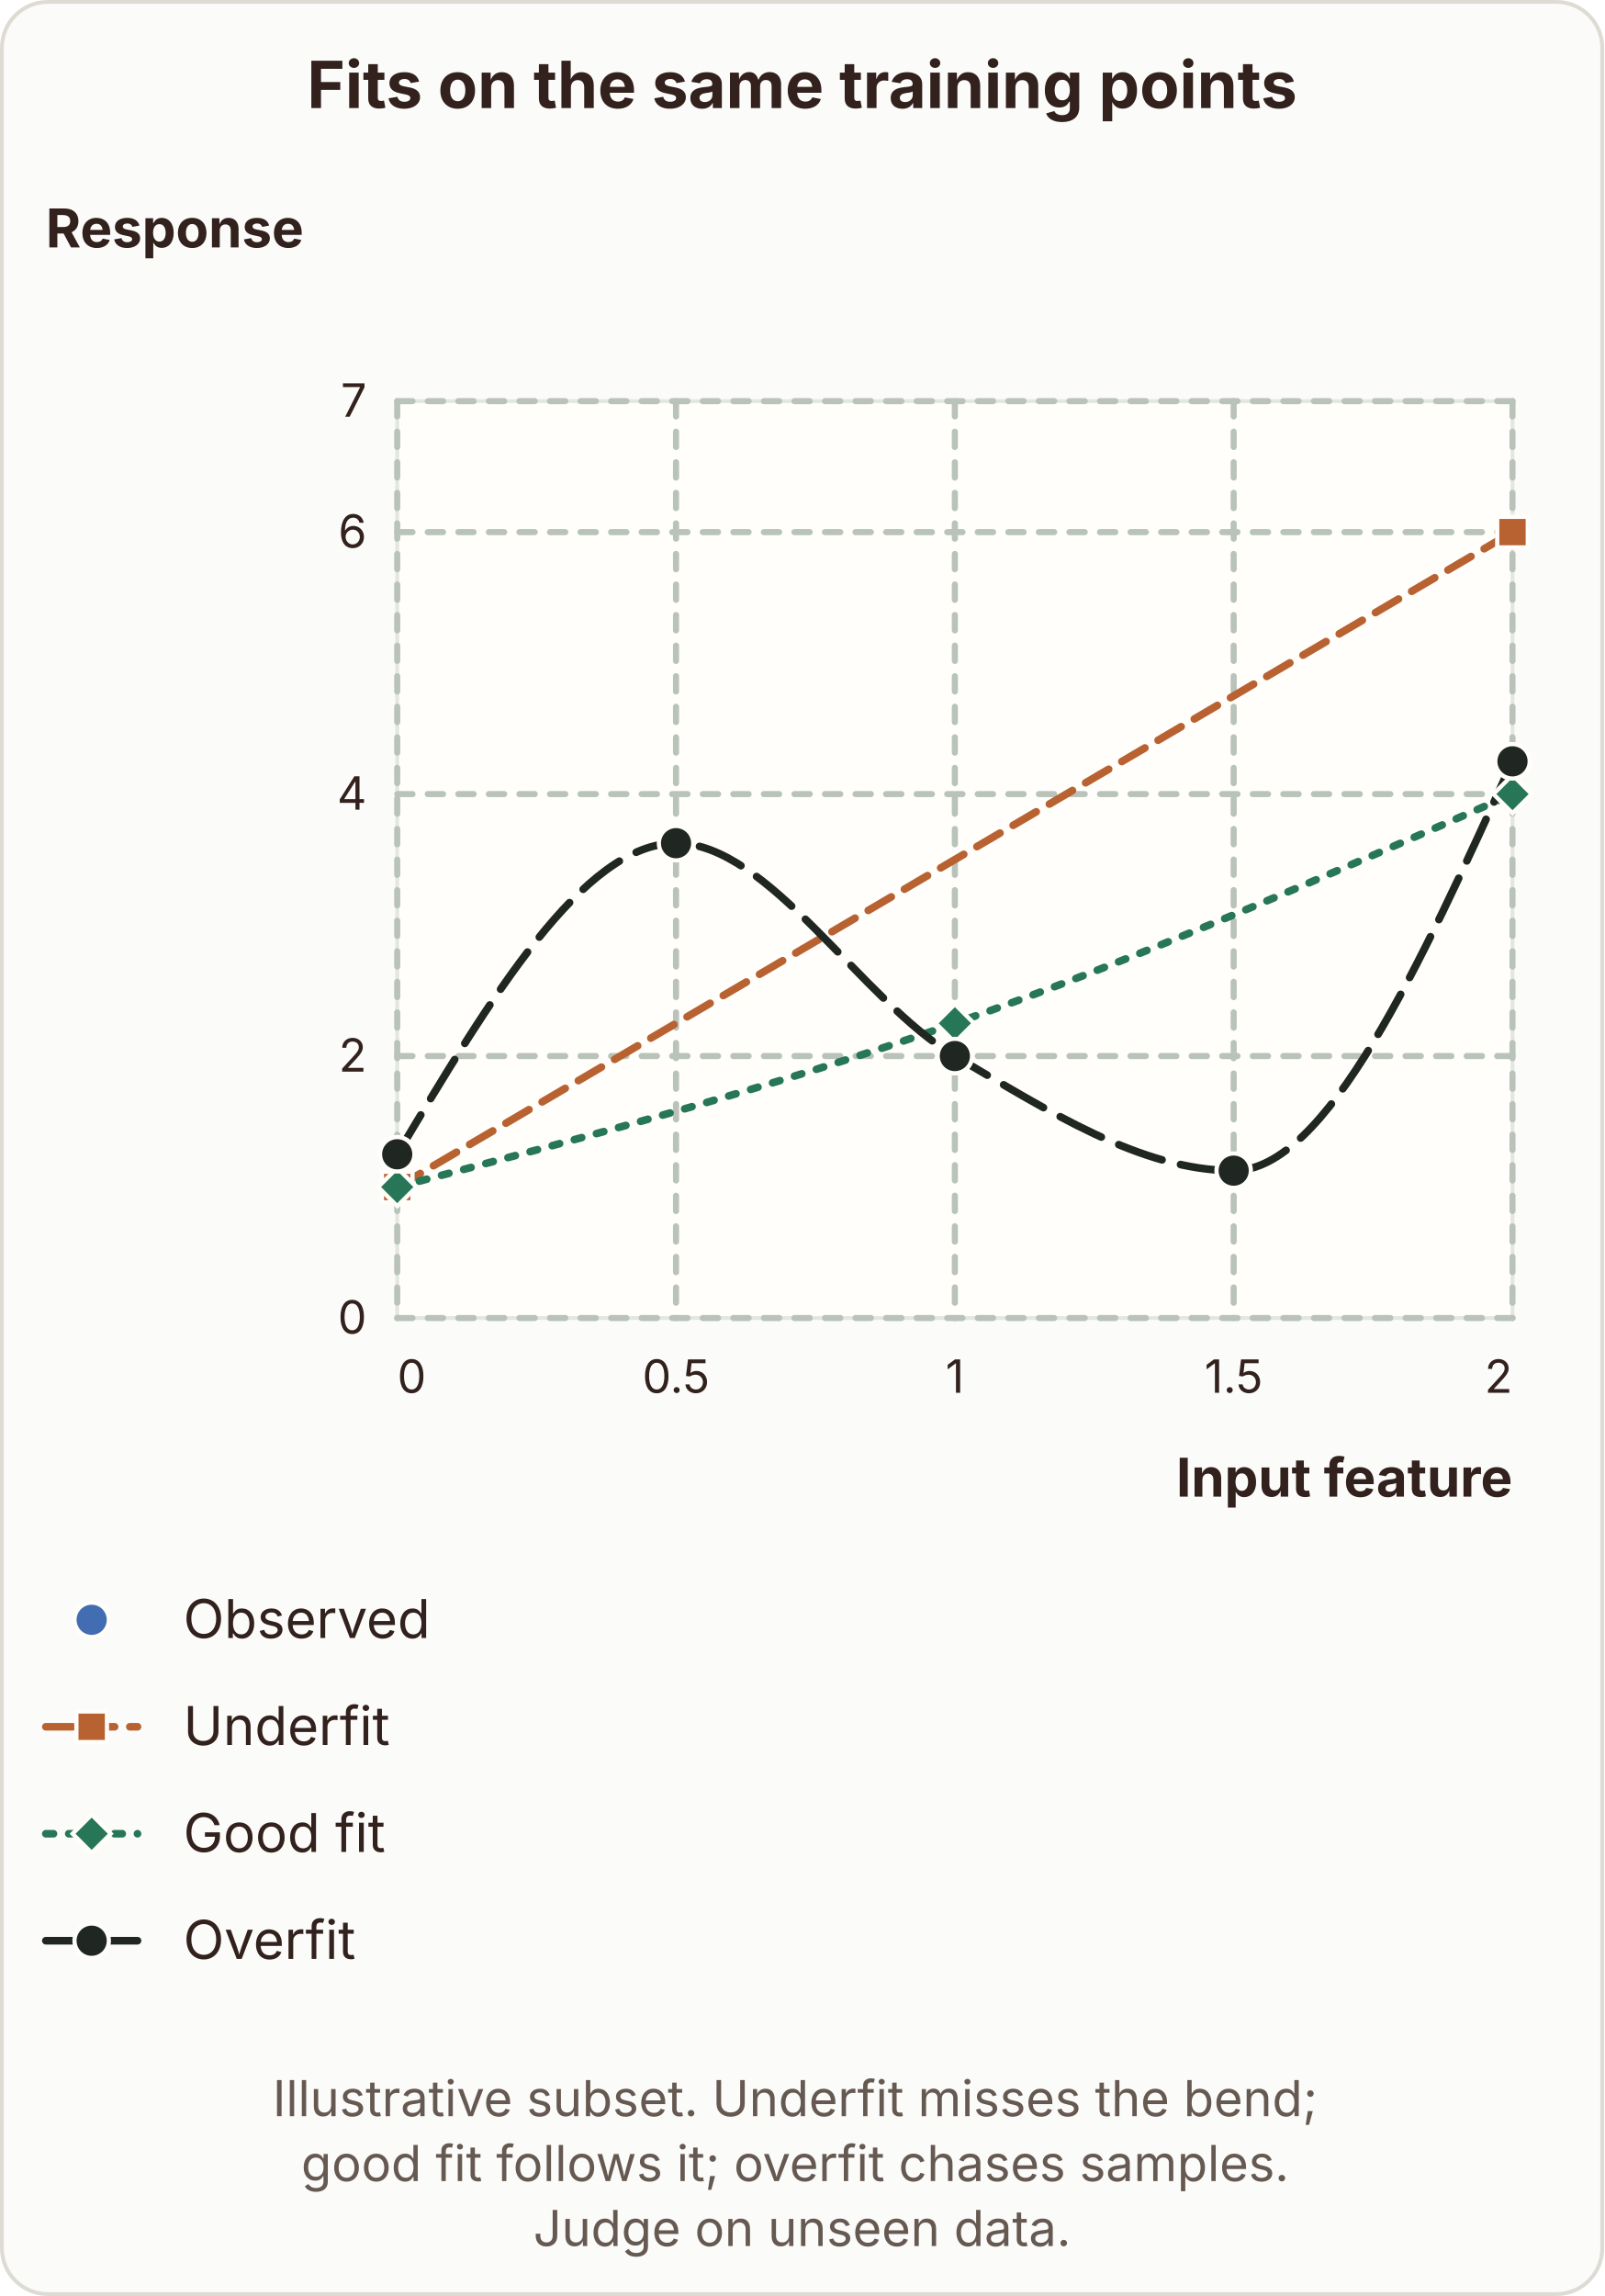
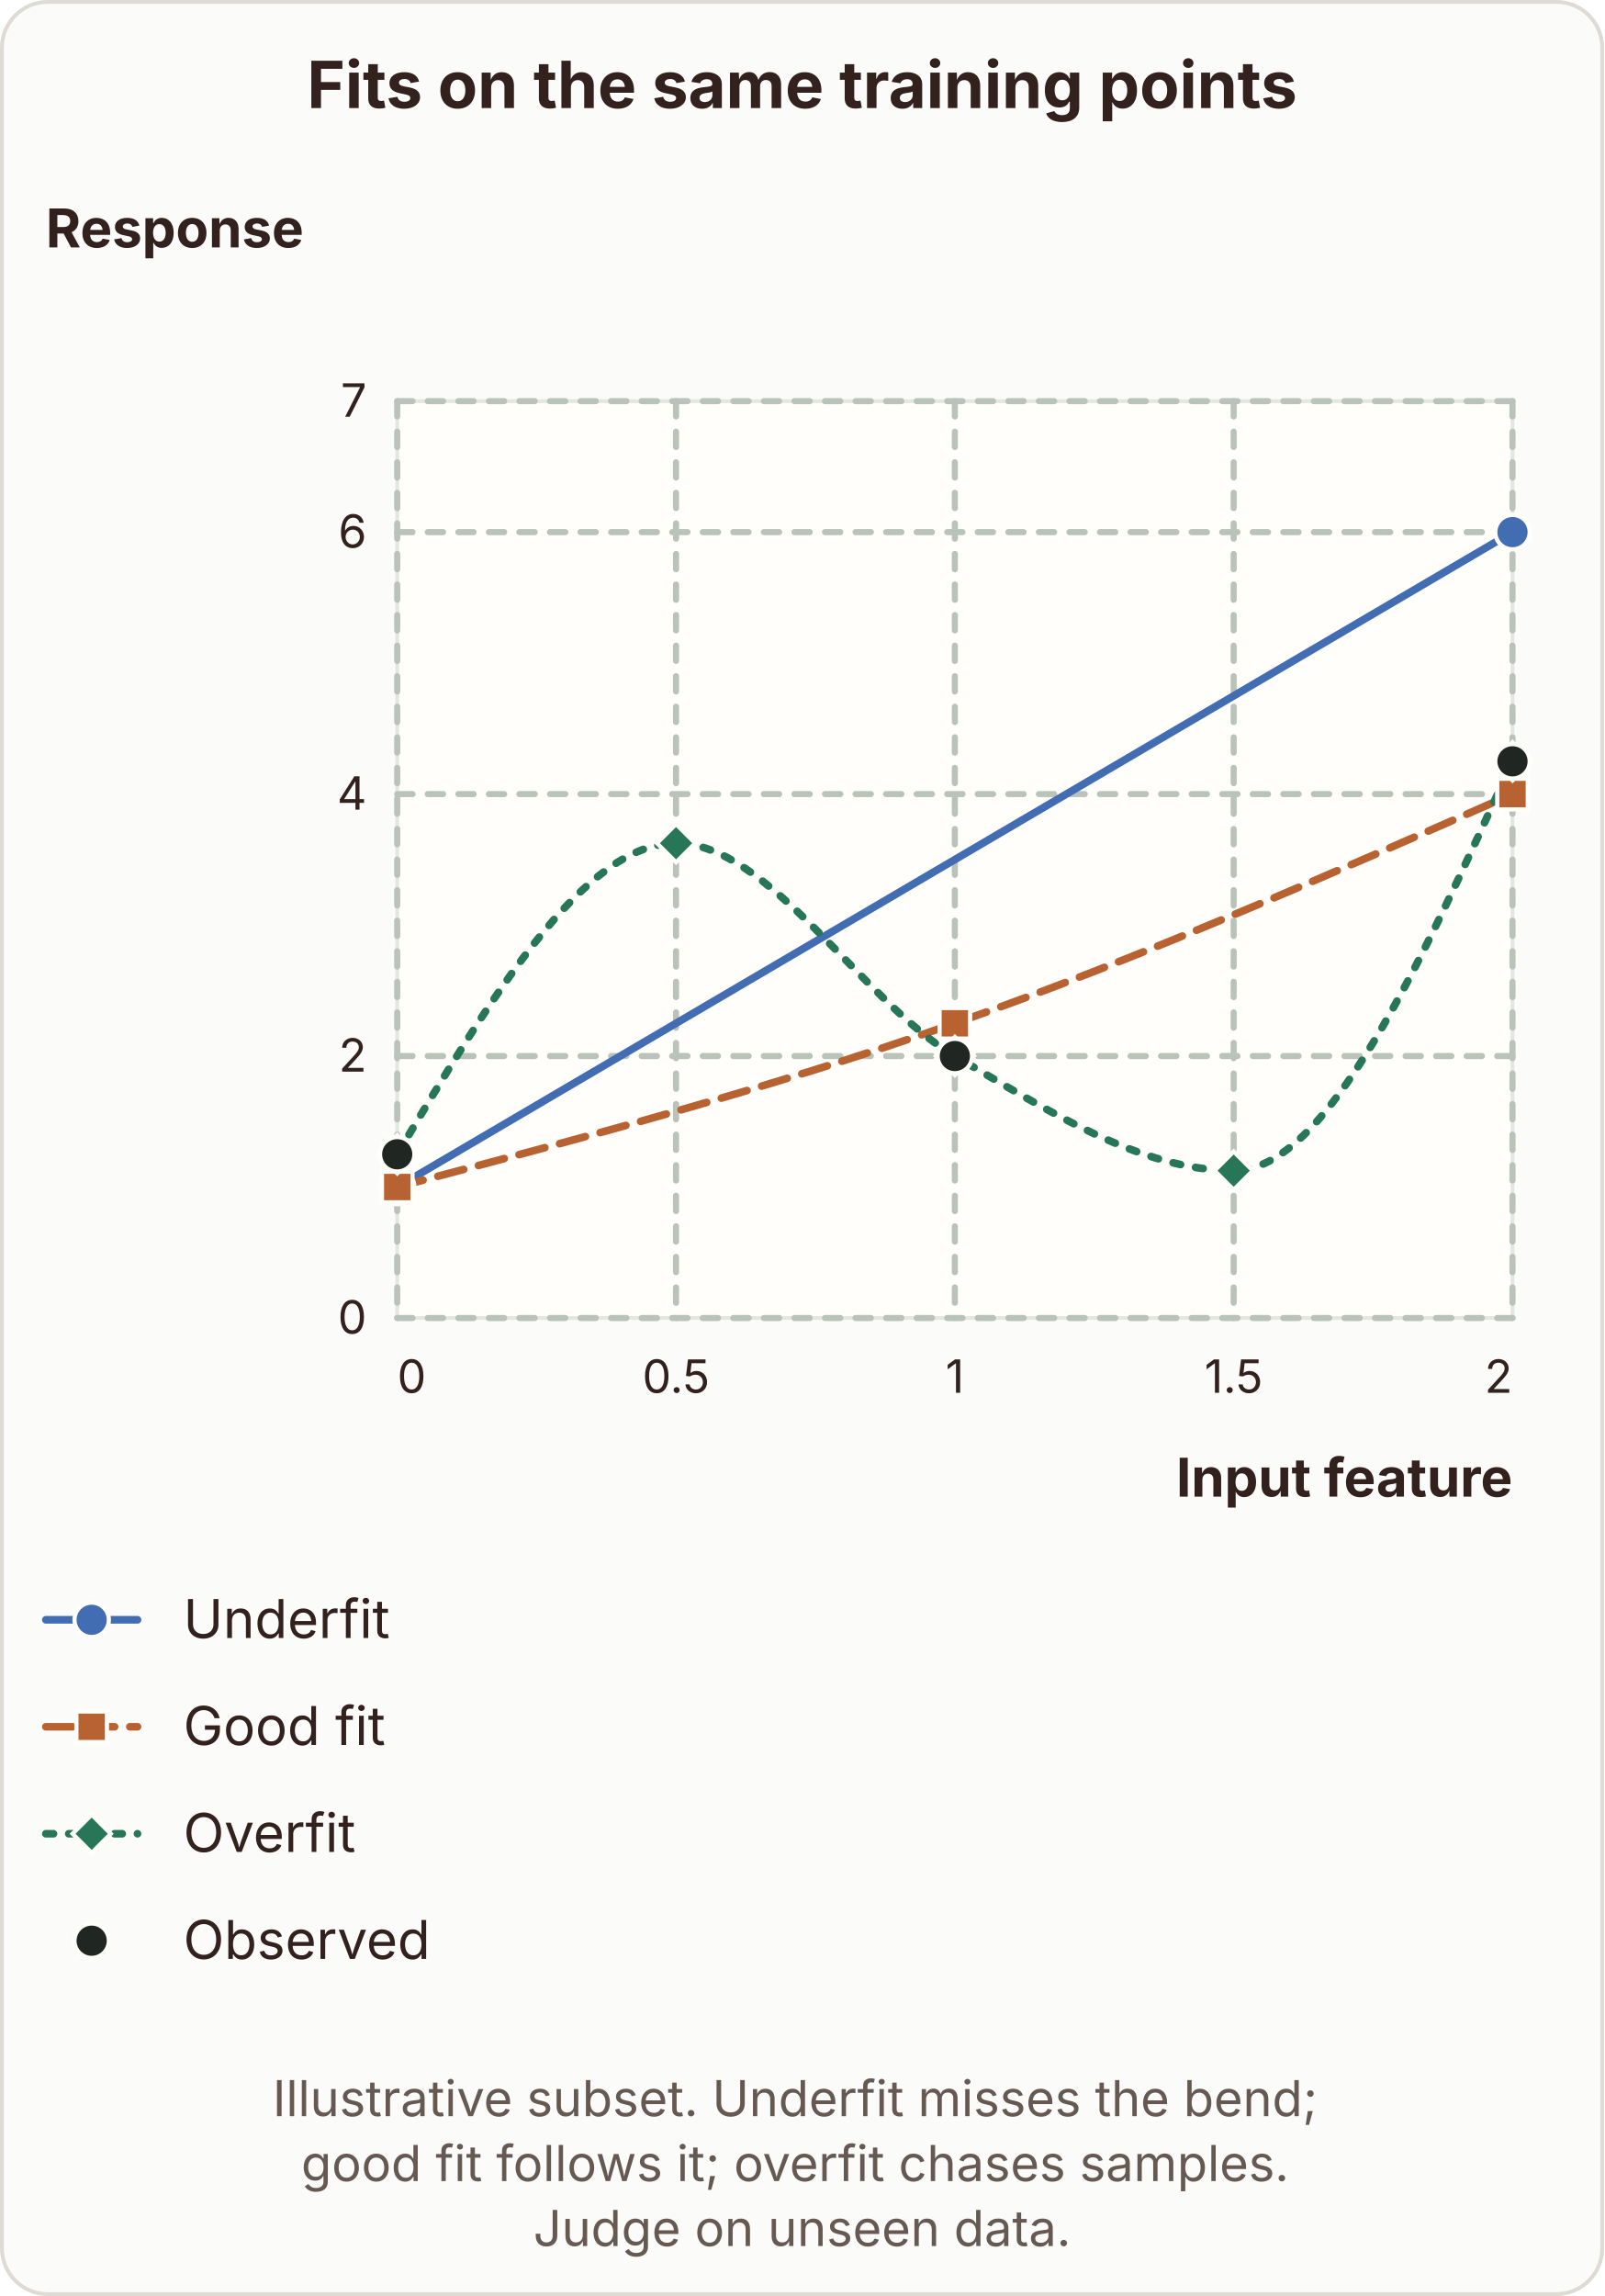
- <svg xmlns="http://www.w3.org/2000/svg" width="420" height="601" viewBox="0 0 420 601" role="img" aria-label="Fits on the same training points Input feature: 0 to 2 Response: 0 to 7 Observed (scatter): (0, 1.25); (1, 2); (2, 4.25) Underfit (line): (0, 1); (2, 6) Good fit (line): (0, 1); (1, 2.25); (2, 4) Overfit (line): (0, 1.25); (0.5, 3.625); (1, 2); (1.5, 1.125); (2, 4.25) Illustrative subset. Underfit misses the bend; good fit follows it; overfit chases samples. Judge on unseen data." font-family="Inter, Liberation Sans, Arial, sans-serif" style="display:block;max-width:none;margin-inline:auto;--color-ink:#202723;--color-ink-2:#5d675f;--color-line:#e3e7e0;--viz-surface:#fffefa" data-tutor-diagram="coordinate-plot">
+ <svg xmlns="http://www.w3.org/2000/svg" width="420" height="601" viewBox="0 0 420 601" role="img" aria-label="Fits on the same training points Input feature: 0 to 2 Response: 0 to 7 Underfit (line): (0, 1); (2, 6) Good fit (line): (0, 1); (1, 2.25); (2, 4) Overfit (line): (0, 1.25); (0.5, 3.625); (1, 2); (1.5, 1.125); (2, 4.25) Observed (scatter): (0, 1.25); (1, 2); (2, 4.25) Illustrative subset. Underfit misses the bend; good fit follows it; overfit chases samples. Judge on unseen data." font-family="Inter, Liberation Sans, Arial, sans-serif" style="display:block;max-width:none;margin-inline:auto;--color-ink:#202723;--color-ink-2:#5d675f;--color-line:#e3e7e0;--viz-surface:#fffefa" data-tutor-diagram="coordinate-plot">
  <rect x="0.5" y="0.5" width="419" height="600" rx="12" fill="var(--viz-surface, #fbfbfa)" stroke="var(--color-line, #dedad4)" />
  <text x="210" y="22.5" fill="var(--color-ink, #32211c)" font-size="17" font-weight="700" text-anchor="middle">
    <tspan x="210" y="28.28">Fits on the same training points</tspan>
  </text>
  <g transform="translate(0 39)">
    <rect x="104" y="66" width="292" height="240" fill="#fffefa" stroke="#e3e7e0" stroke-width="1" data-tutor-plot-area="" />
    <text x="12" y="21" fill="var(--color-ink, #32211c)" font-size="14" font-weight="700" text-anchor="start">
      <tspan x="12" y="25.76">Response</tspan>
    </text>
    <polyline points="104,66 104,306" fill="none" stroke="#b9c3b9" stroke-width="1.6" stroke-dasharray="4 4" stroke-linecap="round" stroke-linejoin="round" />
    <polyline points="177,66 177,306" fill="none" stroke="#b9c3b9" stroke-width="1.6" stroke-dasharray="4 4" stroke-linecap="round" stroke-linejoin="round" />
    <polyline points="250,66 250,306" fill="none" stroke="#b9c3b9" stroke-width="1.6" stroke-dasharray="4 4" stroke-linecap="round" stroke-linejoin="round" />
    <polyline points="323,66 323,306" fill="none" stroke="#b9c3b9" stroke-width="1.6" stroke-dasharray="4 4" stroke-linecap="round" stroke-linejoin="round" />
    <polyline points="396,66 396,306" fill="none" stroke="#b9c3b9" stroke-width="1.6" stroke-dasharray="4 4" stroke-linecap="round" stroke-linejoin="round" />
    <polyline points="104,306 396,306" fill="none" stroke="#b9c3b9" stroke-width="1.6" stroke-dasharray="4 4" stroke-linecap="round" stroke-linejoin="round" />
    <text x="96" y="306" fill="var(--color-ink, #32211c)" font-size="12" font-weight="400" text-anchor="end">
      <tspan x="96" y="310.08">0</tspan>
    </text>
    <polyline points="104,237.429 396,237.429" fill="none" stroke="#b9c3b9" stroke-width="1.6" stroke-dasharray="4 4" stroke-linecap="round" stroke-linejoin="round" />
    <text x="96" y="237.429" fill="var(--color-ink, #32211c)" font-size="12" font-weight="400" text-anchor="end">
      <tspan x="96" y="241.509">2</tspan>
    </text>
    <polyline points="104,168.857 396,168.857" fill="none" stroke="#b9c3b9" stroke-width="1.6" stroke-dasharray="4 4" stroke-linecap="round" stroke-linejoin="round" />
    <text x="96" y="168.857" fill="var(--color-ink, #32211c)" font-size="12" font-weight="400" text-anchor="end">
      <tspan x="96" y="172.937">4</tspan>
    </text>
    <polyline points="104,100.286 396,100.286" fill="none" stroke="#b9c3b9" stroke-width="1.6" stroke-dasharray="4 4" stroke-linecap="round" stroke-linejoin="round" />
    <text x="96" y="100.286" fill="var(--color-ink, #32211c)" font-size="12" font-weight="400" text-anchor="end">
      <tspan x="96" y="104.366">6</tspan>
    </text>
    <polyline points="104,66 396,66" fill="none" stroke="#b9c3b9" stroke-width="1.6" stroke-dasharray="4 4" stroke-linecap="round" stroke-linejoin="round" />
    <text x="96" y="66" fill="var(--color-ink, #32211c)" font-size="12" font-weight="400" text-anchor="end">
      <tspan x="96" y="70.08">7</tspan>
    </text>
    <text x="104" y="321.5" fill="var(--color-ink, #32211c)" font-size="12" font-weight="400" text-anchor="start">
      <tspan x="104" y="325.58">0</tspan>
    </text>
    <text x="177" y="321.5" fill="var(--color-ink, #32211c)" font-size="12" font-weight="400" text-anchor="middle">
      <tspan x="177" y="325.58">0.5</tspan>
    </text>
    <text x="250" y="321.5" fill="var(--color-ink, #32211c)" font-size="12" font-weight="400" text-anchor="middle">
      <tspan x="250" y="325.58">1</tspan>
    </text>
    <text x="323" y="321.5" fill="var(--color-ink, #32211c)" font-size="12" font-weight="400" text-anchor="middle">
      <tspan x="323" y="325.58">1.5</tspan>
    </text>
    <text x="396" y="321.5" fill="var(--color-ink, #32211c)" font-size="12" font-weight="400" text-anchor="end">
      <tspan x="396" y="325.58">2</tspan>
    </text>
    <text x="396" y="348" fill="var(--color-ink, #32211c)" font-size="14" font-weight="700" text-anchor="end">
      <tspan x="396" y="352.76">Input feature</tspan>
    </text>
+     <polyline points="12,385 36,385" fill="none" stroke="#426db2" stroke-width="2" stroke-linejoin="round" stroke-linecap="round" />
    <circle cx="24" cy="385" r="4.5" fill="#426db2" stroke="#fffefa" stroke-width="1.1" />
    <text x="48" y="385" fill="var(--color-ink, #32211c)" font-size="14" font-weight="400" text-anchor="start">
-       <tspan x="48" y="389.76">Observed</tspan>
+       <tspan x="48" y="389.76">Underfit</tspan>
    </text>
    <polyline points="12,413 36,413" fill="none" stroke="#b86232" stroke-width="2" stroke-dasharray="7 4" stroke-linejoin="round" stroke-linecap="round" />
    <rect x="20" y="409" width="8" height="8" fill="#b86232" stroke="#fffefa" stroke-width="1.1" />
    <text x="48" y="413" fill="var(--color-ink, #32211c)" font-size="14" font-weight="400" text-anchor="start">
-       <tspan x="48" y="417.76">Underfit</tspan>
+       <tspan x="48" y="417.76">Good fit</tspan>
    </text>
    <polyline points="12,441 36,441" fill="none" stroke="#267657" stroke-width="2" stroke-dasharray="2 4" stroke-linejoin="round" stroke-linecap="round" />
    <polygon points="24,436 29,441 24,446 19,441" fill="#267657" stroke="#fffefa" stroke-width="1.1" />
    <text x="48" y="441" fill="var(--color-ink, #32211c)" font-size="14" font-weight="400" text-anchor="start">
-       <tspan x="48" y="445.76">Good fit</tspan>
+       <tspan x="48" y="445.76">Overfit</tspan>
    </text>
-     <polyline points="12,469 36,469" fill="none" stroke="#202723" stroke-width="2" stroke-dasharray="12 5" stroke-linejoin="round" stroke-linecap="round" />
    <circle cx="24" cy="469" r="4.5" fill="#202723" stroke="#fffefa" stroke-width="1.1" />
    <text x="48" y="469" fill="var(--color-ink, #32211c)" font-size="14" font-weight="400" text-anchor="start">
-       <tspan x="48" y="473.76">Overfit</tspan>
+       <tspan x="48" y="473.76">Observed</tspan>
    </text>
-     <path d="M104,271.714L396,100.286" fill="none" stroke="#b86232" stroke-width="2" stroke-dasharray="7 4" stroke-linejoin="round" stroke-linecap="round" data-tutor-plot-series="Underfit" />
-     <path d="M104,271.714C152.667,258.857 201.333,246 250,228.857C298.667,211.714 347.333,190.286 396,168.857" fill="none" stroke="#267657" stroke-width="2" stroke-dasharray="2 4" stroke-linejoin="round" stroke-linecap="round" data-tutor-plot-series="Good fit" />
-     <path d="M104,263.143C128.333,222.429 152.667,181.714 177,181.714C201.333,181.714 225.667,223.143 250,237.429C274.333,251.714 298.667,267.429 323,267.429C347.333,267.429 371.667,213.857 396,160.286" fill="none" stroke="#202723" stroke-width="2" stroke-dasharray="12 5" stroke-linejoin="round" stroke-linecap="round" data-tutor-plot-series="Overfit" />
-     <circle cx="104" cy="263.143" r="4.5" fill="#426db2" stroke="#fffefa" stroke-width="1.1" data-tutor-coordinate-point="0,1.25" />
-     <circle cx="250" cy="237.429" r="4.5" fill="#426db2" stroke="#fffefa" stroke-width="1.1" data-tutor-coordinate-point="1,2" />
-     <circle cx="396" cy="160.286" r="4.5" fill="#426db2" stroke="#fffefa" stroke-width="1.1" data-tutor-coordinate-point="2,4.25" />
+     <path d="M104,271.714L396,100.286" fill="none" stroke="#426db2" stroke-width="2" stroke-linejoin="round" stroke-linecap="round" data-tutor-plot-series="Underfit" />
+     <path d="M104,271.714C152.667,258.857 201.333,246 250,228.857C298.667,211.714 347.333,190.286 396,168.857" fill="none" stroke="#b86232" stroke-width="2" stroke-dasharray="7 4" stroke-linejoin="round" stroke-linecap="round" data-tutor-plot-series="Good fit" />
+     <path d="M104,263.143C128.333,222.429 152.667,181.714 177,181.714C201.333,181.714 225.667,223.143 250,237.429C274.333,251.714 298.667,267.429 323,267.429C347.333,267.429 371.667,213.857 396,160.286" fill="none" stroke="#267657" stroke-width="2" stroke-dasharray="2 4" stroke-linejoin="round" stroke-linecap="round" data-tutor-plot-series="Overfit" />
+     <circle cx="104" cy="271.714" r="4.5" fill="#426db2" stroke="#fffefa" stroke-width="1.1" data-tutor-coordinate-point="0,1" />
+     <circle cx="396" cy="100.286" r="4.5" fill="#426db2" stroke="#fffefa" stroke-width="1.1" data-tutor-coordinate-point="2,6" />
    <rect x="100" y="267.714" width="8" height="8" fill="#b86232" stroke="#fffefa" stroke-width="1.1" data-tutor-coordinate-point="0,1" />
-     <rect x="392" y="96.286" width="8" height="8" fill="#b86232" stroke="#fffefa" stroke-width="1.1" data-tutor-coordinate-point="2,6" />
-     <polygon points="104,266.714 109,271.714 104,276.714 99,271.714" fill="#267657" stroke="#fffefa" stroke-width="1.1" data-tutor-coordinate-point="0,1" />
-     <polygon points="250,223.857 255,228.857 250,233.857 245,228.857" fill="#267657" stroke="#fffefa" stroke-width="1.1" data-tutor-coordinate-point="1,2.25" />
-     <polygon points="396,163.857 401,168.857 396,173.857 391,168.857" fill="#267657" stroke="#fffefa" stroke-width="1.1" data-tutor-coordinate-point="2,4" />
+     <rect x="246" y="224.857" width="8" height="8" fill="#b86232" stroke="#fffefa" stroke-width="1.1" data-tutor-coordinate-point="1,2.25" />
+     <rect x="392" y="164.857" width="8" height="8" fill="#b86232" stroke="#fffefa" stroke-width="1.1" data-tutor-coordinate-point="2,4" />
+     <polygon points="104,258.143 109,263.143 104,268.143 99,263.143" fill="#267657" stroke="#fffefa" stroke-width="1.1" data-tutor-coordinate-point="0,1.25" />
+     <polygon points="177,176.714 182,181.714 177,186.714 172,181.714" fill="#267657" stroke="#fffefa" stroke-width="1.1" data-tutor-coordinate-point="0.5,3.625" />
+     <polygon points="250,232.429 255,237.429 250,242.429 245,237.429" fill="#267657" stroke="#fffefa" stroke-width="1.1" data-tutor-coordinate-point="1,2" />
+     <polygon points="323,262.429 328,267.429 323,272.429 318,267.429" fill="#267657" stroke="#fffefa" stroke-width="1.1" data-tutor-coordinate-point="1.5,1.125" />
+     <polygon points="396,155.286 401,160.286 396,165.286 391,160.286" fill="#267657" stroke="#fffefa" stroke-width="1.1" data-tutor-coordinate-point="2,4.25" />
    <circle cx="104" cy="263.143" r="4.5" fill="#202723" stroke="#fffefa" stroke-width="1.1" data-tutor-coordinate-point="0,1.25" />
-     <circle cx="177" cy="181.714" r="4.5" fill="#202723" stroke="#fffefa" stroke-width="1.1" data-tutor-coordinate-point="0.5,3.625" />
    <circle cx="250" cy="237.429" r="4.5" fill="#202723" stroke="#fffefa" stroke-width="1.1" data-tutor-coordinate-point="1,2" />
-     <circle cx="323" cy="267.429" r="4.5" fill="#202723" stroke="#fffefa" stroke-width="1.1" data-tutor-coordinate-point="1.5,1.125" />
    <circle cx="396" cy="160.286" r="4.5" fill="#202723" stroke="#fffefa" stroke-width="1.1" data-tutor-coordinate-point="2,4.25" />
  </g>
  <text x="210" y="566.5" fill="var(--color-ink-2, #665951)" font-size="13" font-weight="400" text-anchor="middle">
    <tspan x="210" y="553.92">Illustrative subset. Underfit misses the bend;</tspan>
    <tspan x="210" y="570.92">good fit follows it; overfit chases samples.</tspan>
    <tspan x="210" y="587.92">Judge on unseen data.</tspan>
  </text>
</svg>
